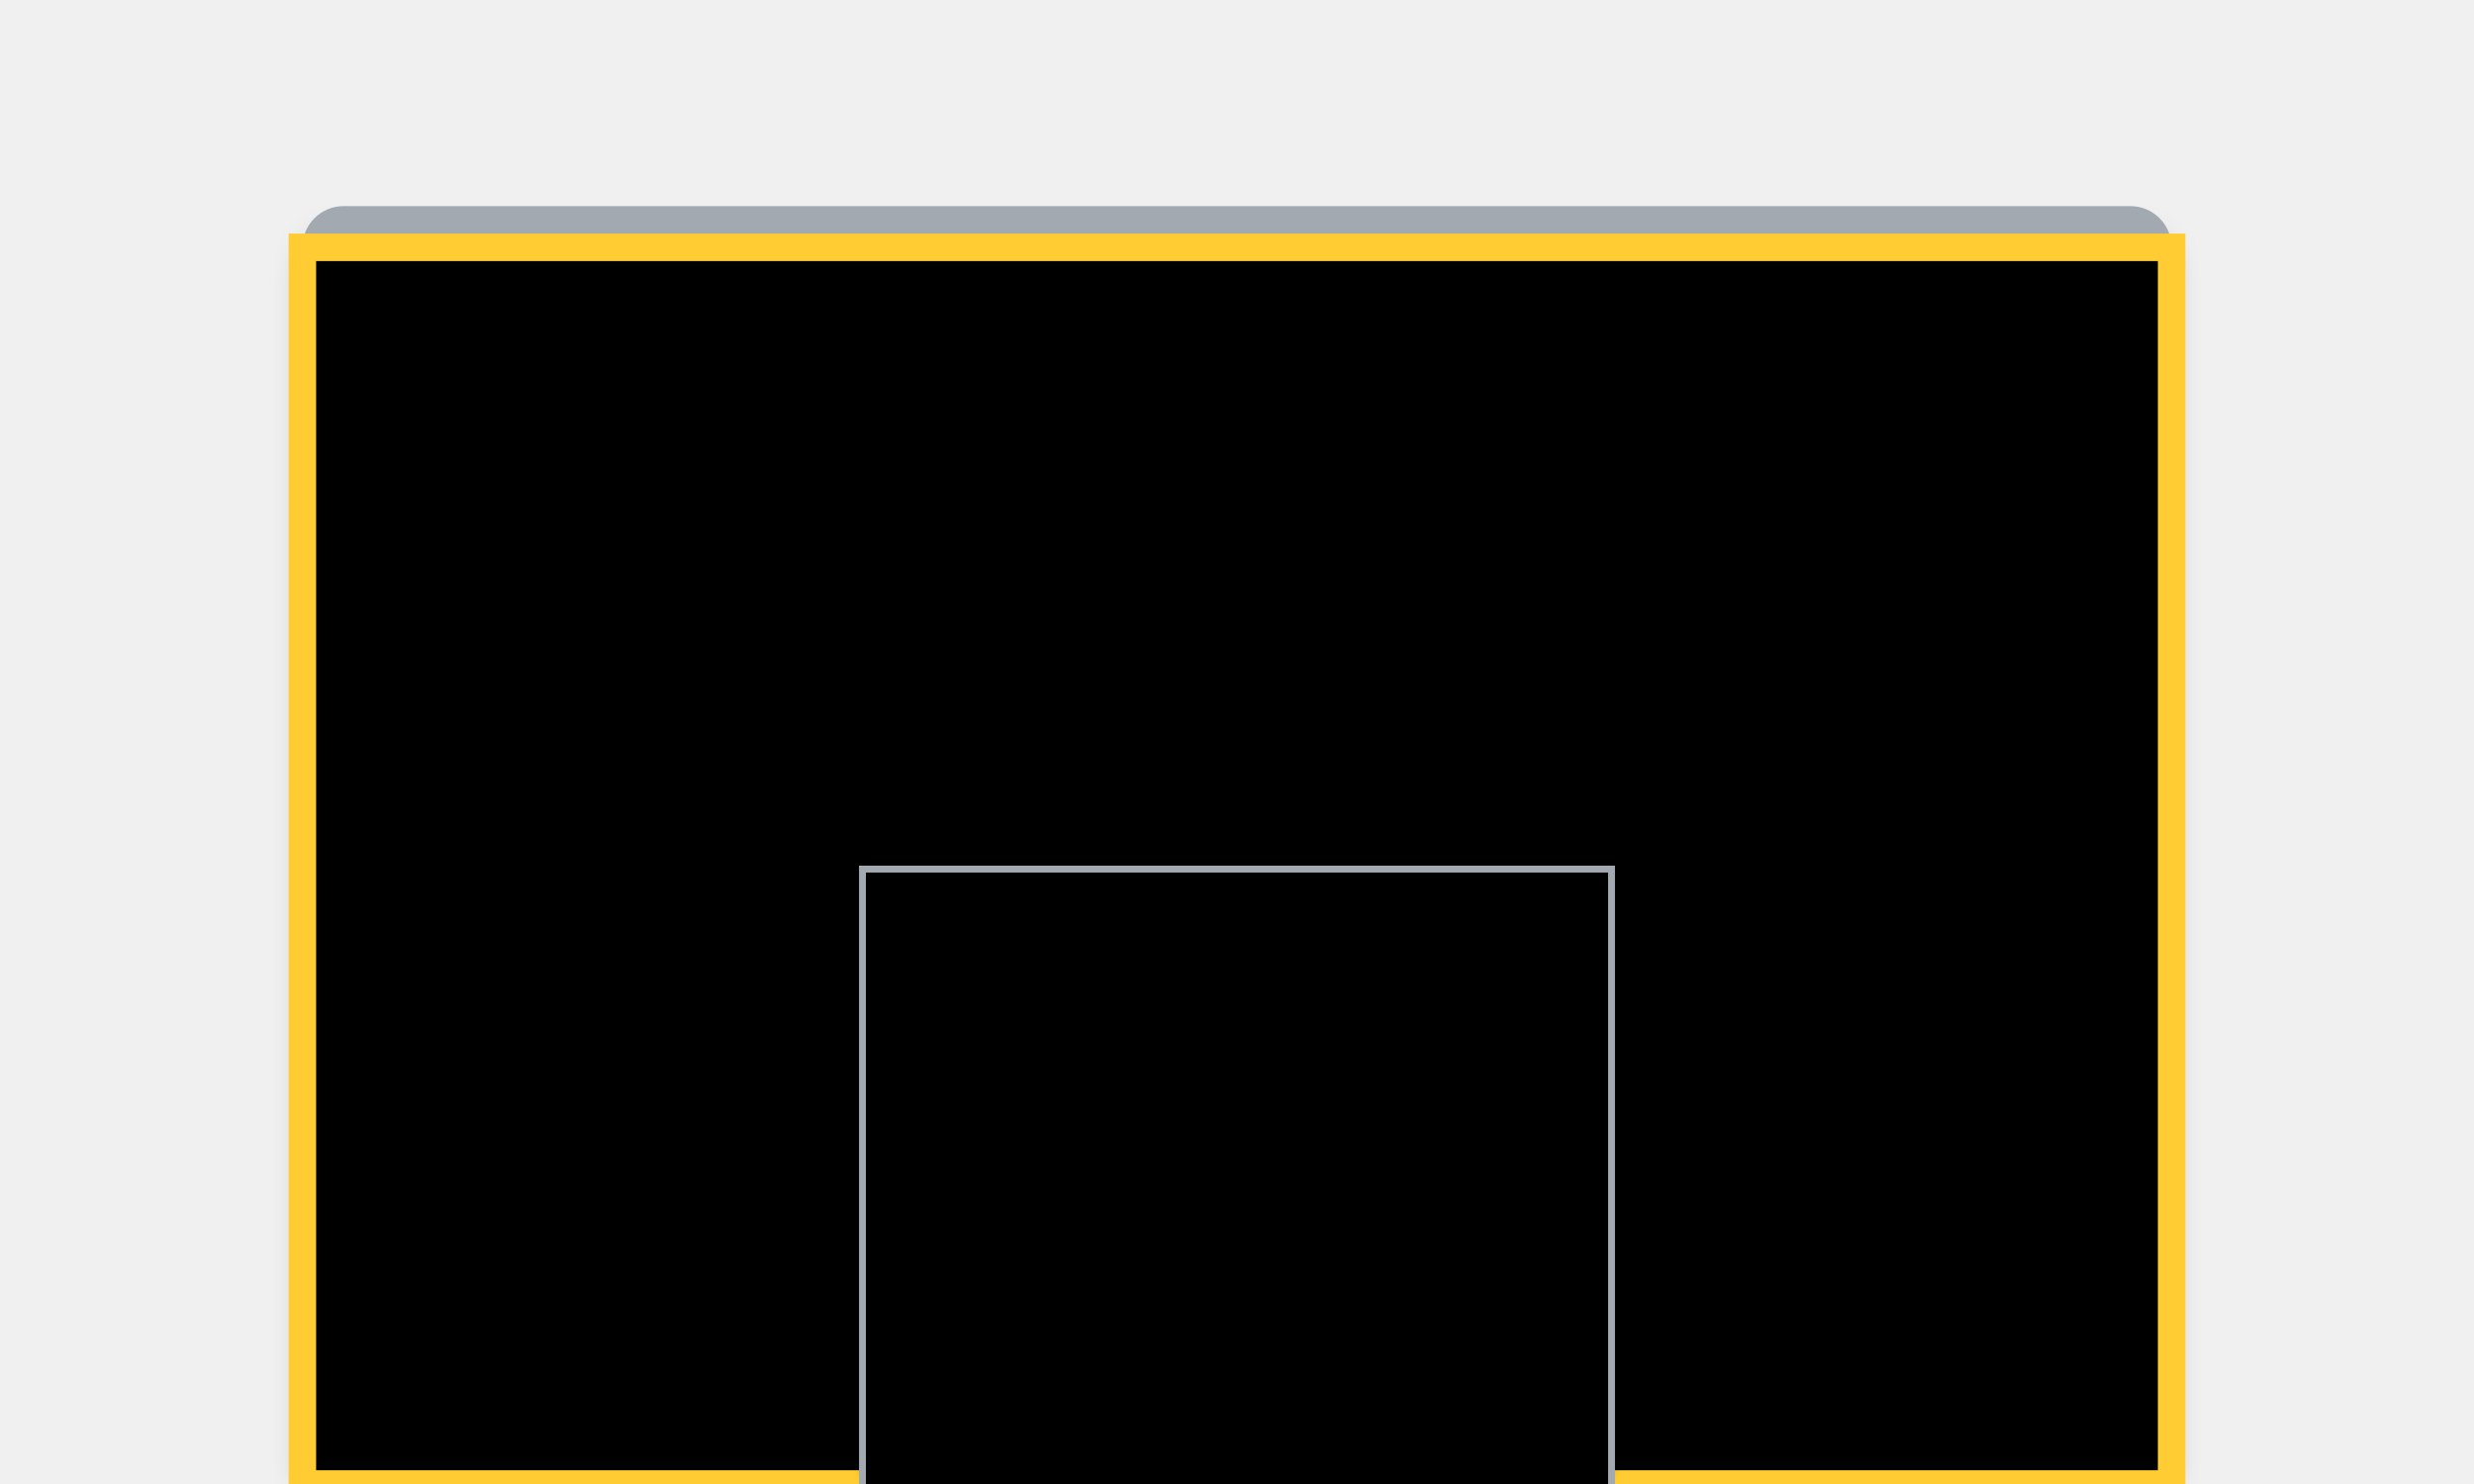
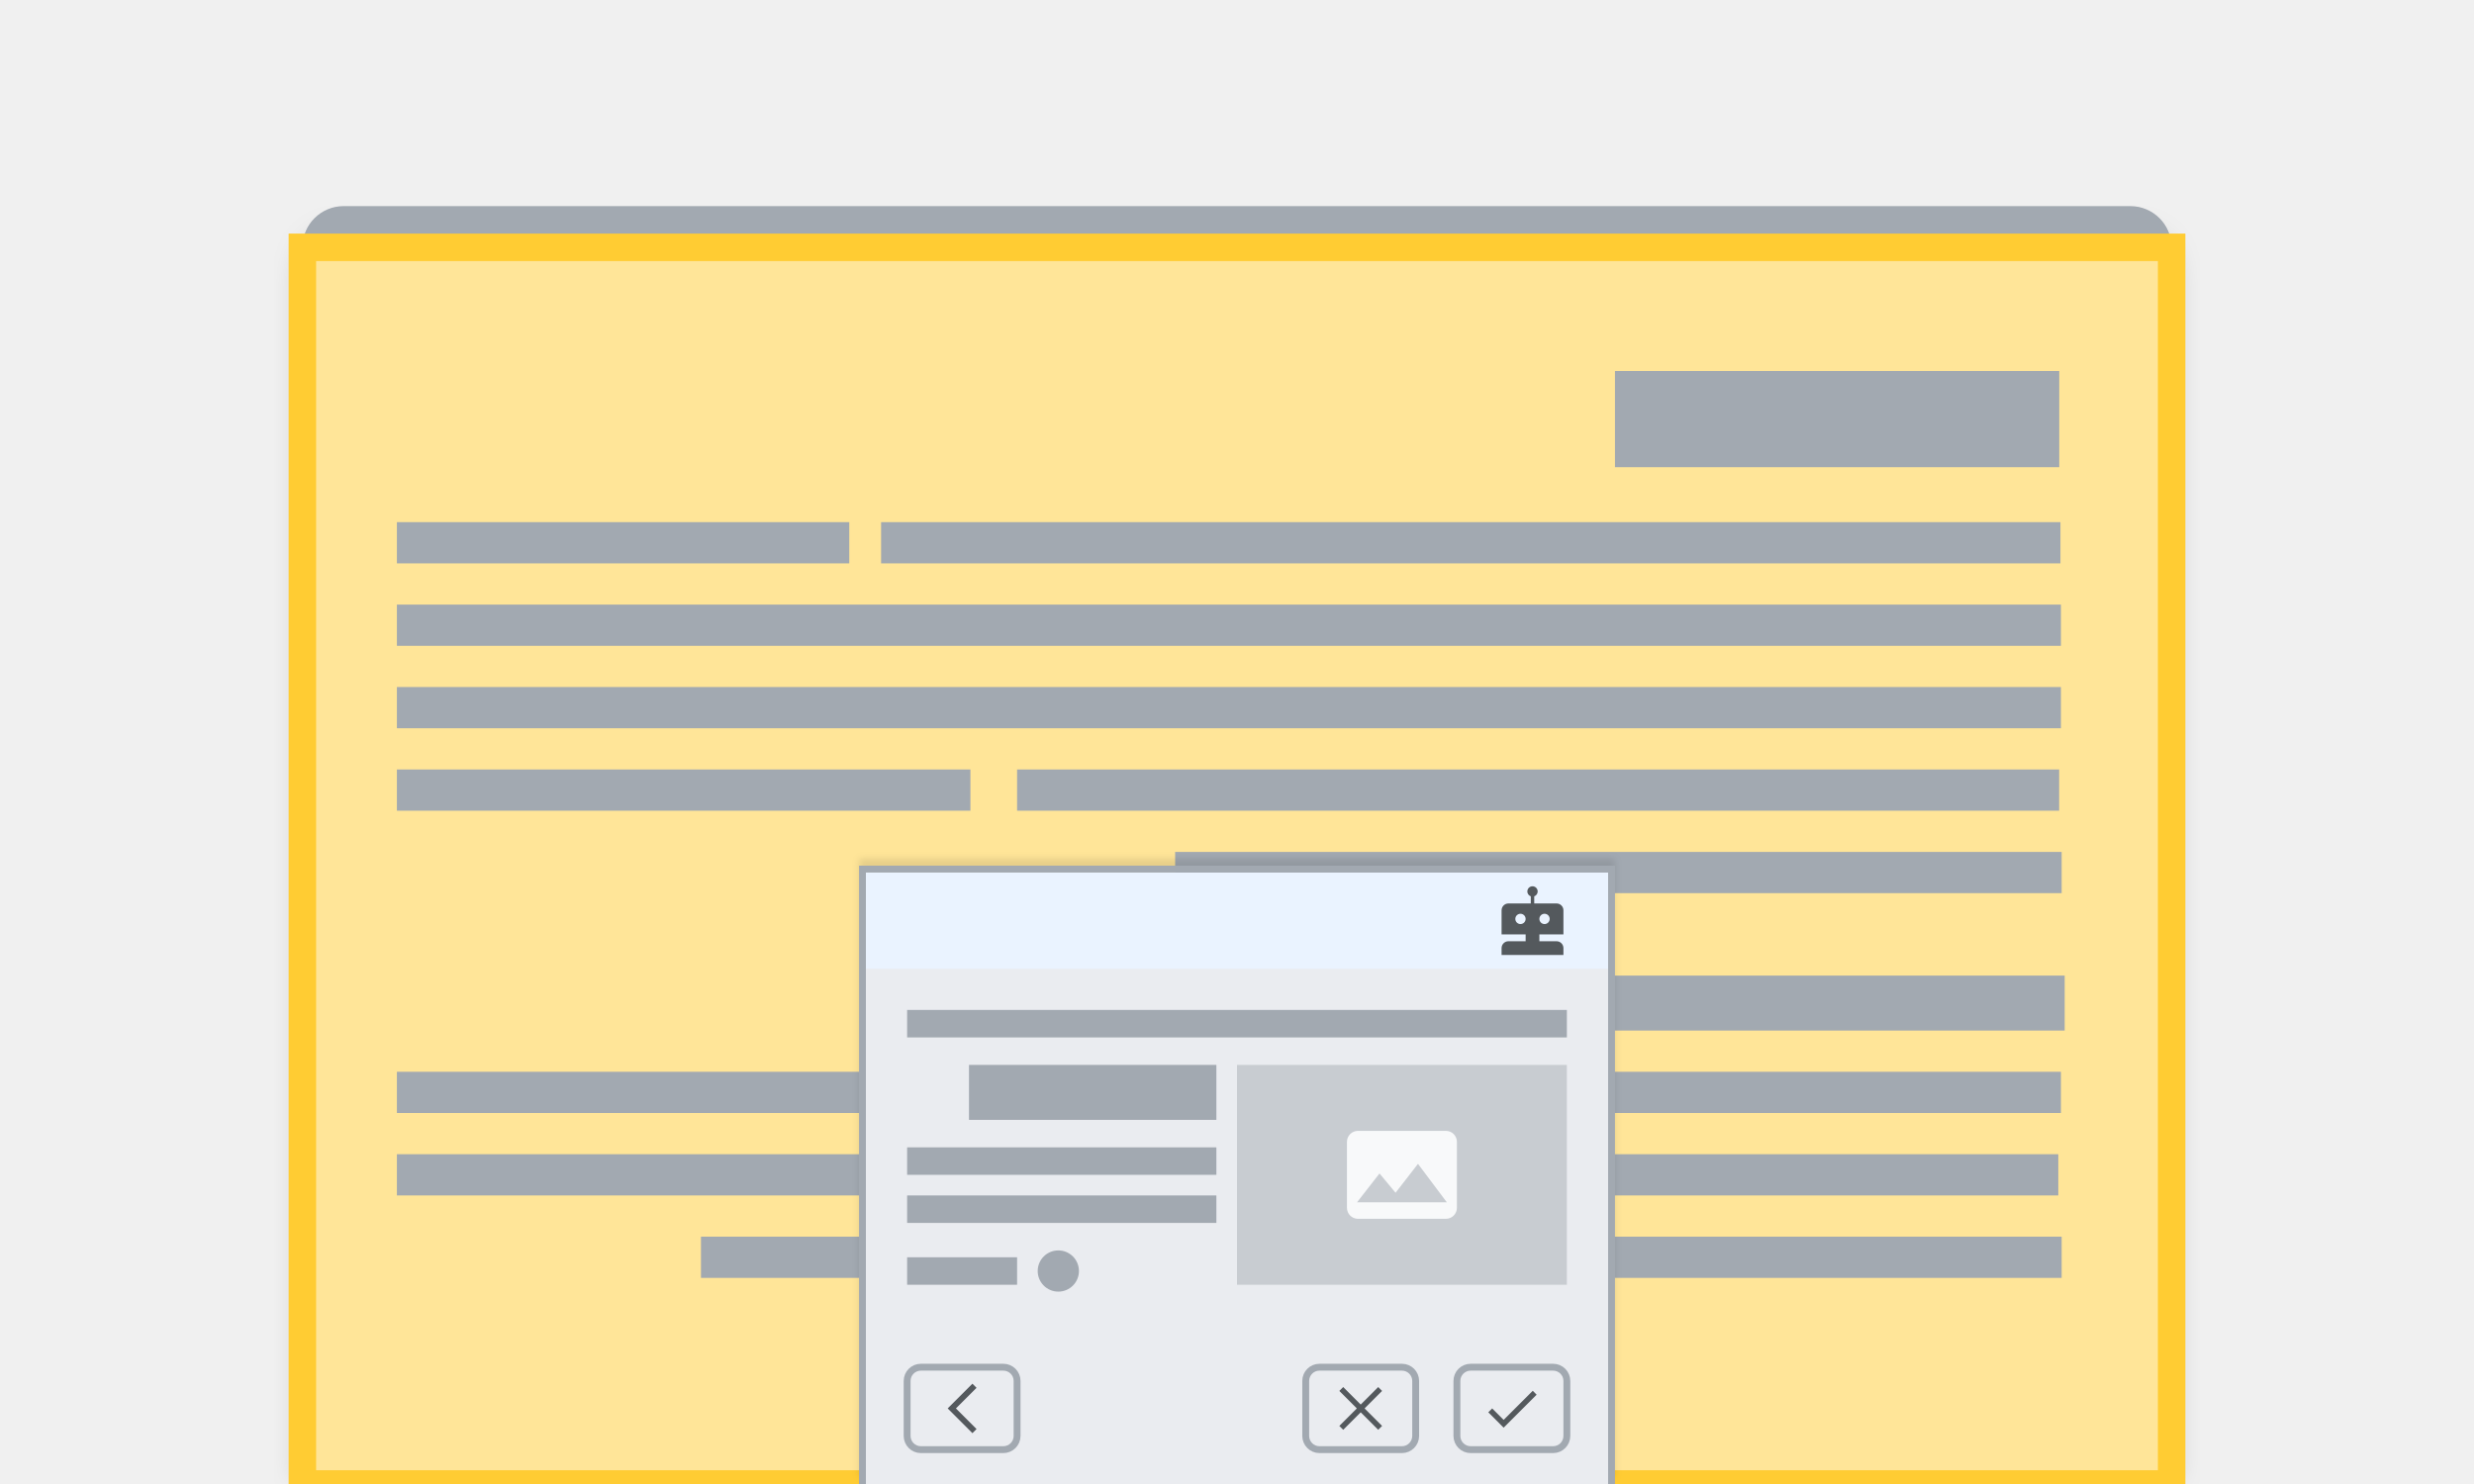
- <svg xmlns="http://www.w3.org/2000/svg" width="360" height="216" viewBox="0 0 360 216">
+ <svg xmlns="http://www.w3.org/2000/svg" width="360" height="216" fill="none" viewBox="0 0 360 216">
  <g clip-path="url(#clip0_4168_72887)">
    <g filter="url(#filter0_d_4168_72887)">
      <rect width="268" height="192" x="46" y="32" fill="#eaecf0" rx="4" />
      <rect width="270" height="194" x="45" y="31" stroke="#a2a9b1" stroke-linecap="square" stroke-width="2" rx="5" />
    </g>
    <path fill="#a2a9b1" stroke="#a2a9b1" stroke-linecap="square" d="M46 36a4 4 0 0 1 4-4h260a4 4 0 0 1 4 4v2H46z" />
    <path fill="#fff" d="M44 36h272v180H44z" />
    <path fill="#fc3" fill-opacity=".5" d="M44 36h272v180H44z" />
    <path fill="#a2a9b1" d="M171 124h129v6H171zM57.754 156h242.14v6H57.754zm0 12h148.105v6H57.754zM209 168h90.509v6H209zm-107 12h198v6H102zm95-38h103.439v8H197zM57.754 112h83.456v6H57.754zM148 112h151.632v6H148zm-90.246-12h242.14v6H57.754zm0-12h242.14v6H57.754zm65.825-12H57.754v6h65.825zm176.245 0H128.21v6h171.614zM235 54h64.649v14H235z" />
    <path stroke="#fc3" stroke-width="4" d="M44 36h272v180H44z" />
    <g filter="url(#filter1_d_4168_72887)">
      <path fill="#fff" d="M126 127h108v90H126z" />
      <path fill="#eaecf0" d="M234 193H126v24h108z" />
      <rect width="16" height="12" fill="#eaecf0" stroke="#a2a9b1" stroke-linecap="square" rx="2" transform="matrix(-1 0 0 1 228 199)" />
      <path fill="#54595d" fill-rule="evenodd" d="M218.8 206.668 217.132 205l-.564.564 2.232 2.236 4.8-4.8-.564-.568z" clip-rule="evenodd" />
      <rect width="16" height="12" fill="#eaecf0" stroke="#a2a9b1" stroke-linecap="square" rx="2" transform="matrix(-1 0 0 1 148 199)" />
      <path fill="#54595d" fill-rule="evenodd" d="m141.5 201.4.6.6-3 3 3 3-.6.6-3.6-3.6z" clip-rule="evenodd" />
      <rect width="16" height="12" fill="#eaecf0" stroke="#a2a9b1" stroke-linecap="square" rx="2" transform="matrix(-1 0 0 1 206 199)" />
      <path fill="#54595d" fill-rule="evenodd" d="m197.435 204.999-2.545-2.545.565-.566 2.546 2.546 2.545-2.545.565.565-2.545 2.545 2.546 2.546-.566.565-2.545-2.545-2.547 2.546-.565-.565z" clip-rule="evenodd" />
      <path fill="#eaecf0" d="M126 127h108v70H126z" />
      <path fill="#a2a9b1" d="M132 167h45v4h-45zm0-20h96v4h-96zm0 27h45v4h-45zm9-19h36v8h-36z" />
      <rect width="6" height="6" fill="#a2a9b1" rx="3" transform="matrix(-1 0 0 1 157 182)" />
      <path fill="#a2a9b1" d="M148 183h-16v4h16z" />
      <path fill="#eaf3ff" d="M126 127h108v14H126z" />
      <path fill="#c8ccd1" d="M180 155h48v32h-48z" />
      <path fill="#f8f9fa" fill-rule="evenodd" d="M210.4 164.6h-12.8a1.6 1.6 0 0 0-1.6 1.6v9.6a1.6 1.6 0 0 0 1.6 1.6h12.8a1.6 1.6 0 0 0 1.6-1.6v-9.6a1.6 1.6 0 0 0-1.6-1.6M197.464 175l3.272-4.2 2.336 2.808 3.264-4.208 4.2 5.6z" clip-rule="evenodd" />
      <path fill="#54595d" fill-rule="evenodd" d="M222.75 131.5h-3.252a1 1 0 0 0-.998.998V136h3.5v1h-2.502a.997.997 0 0 0-.998 1v1h9v-1c0-.553-.447-1-.998-1H224v-1h3.5v-3.502a1 1 0 0 0-.998-.998h-3.252v-1.043a.75.75 0 1 0-.5 0zm2 3a.75.75 0 1 1 0-1.5.75.75 0 0 1 0 1.5m-3.5 0a.75.75 0 1 1 0-1.5.75.75 0 0 1 0 1.5" clip-rule="evenodd" />
      <path stroke="#a2a9b1" stroke-linecap="square" d="M125.5 126.5h109v91h-109z" />
    </g>
  </g>
  <defs>
    <filter id="filter0_d_4168_72887" width="280" height="204" x="40" y="30" color-interpolation-filters="sRGB" filterUnits="userSpaceOnUse">
      <feFlood flood-opacity="0" result="BackgroundImageFix" />
      <feColorMatrix in="SourceAlpha" result="hardAlpha" values="0 0 0 0 0 0 0 0 0 0 0 0 0 0 0 0 0 0 127 0" />
      <feOffset dy="4" />
      <feGaussianBlur stdDeviation="2" />
      <feComposite in2="hardAlpha" operator="out" />
      <feColorMatrix values="0 0 0 0 0 0 0 0 0 0 0 0 0 0 0 0 0 0 0.25 0" />
      <feBlend in2="BackgroundImageFix" result="effect1_dropShadow_4168_72887" />
      <feBlend in="SourceGraphic" in2="effect1_dropShadow_4168_72887" result="shape" />
    </filter>
    <filter id="filter1_d_4168_72887" width="112" height="94" x="124" y="124" color-interpolation-filters="sRGB" filterUnits="userSpaceOnUse">
      <feFlood flood-opacity="0" result="BackgroundImageFix" />
      <feColorMatrix in="SourceAlpha" result="hardAlpha" values="0 0 0 0 0 0 0 0 0 0 0 0 0 0 0 0 0 0 127 0" />
      <feOffset dy="-1" />
      <feGaussianBlur stdDeviation=".5" />
      <feComposite in2="hardAlpha" operator="out" />
      <feColorMatrix values="0 0 0 0 0 0 0 0 0 0 0 0 0 0 0 0 0 0 0.1 0" />
      <feBlend in2="BackgroundImageFix" result="effect1_dropShadow_4168_72887" />
      <feBlend in="SourceGraphic" in2="effect1_dropShadow_4168_72887" result="shape" />
    </filter>
    <clipPath id="clip0_4168_72887">
      <path fill="#fff" d="M0 0h360v216H0z" />
    </clipPath>
  </defs>
</svg>
